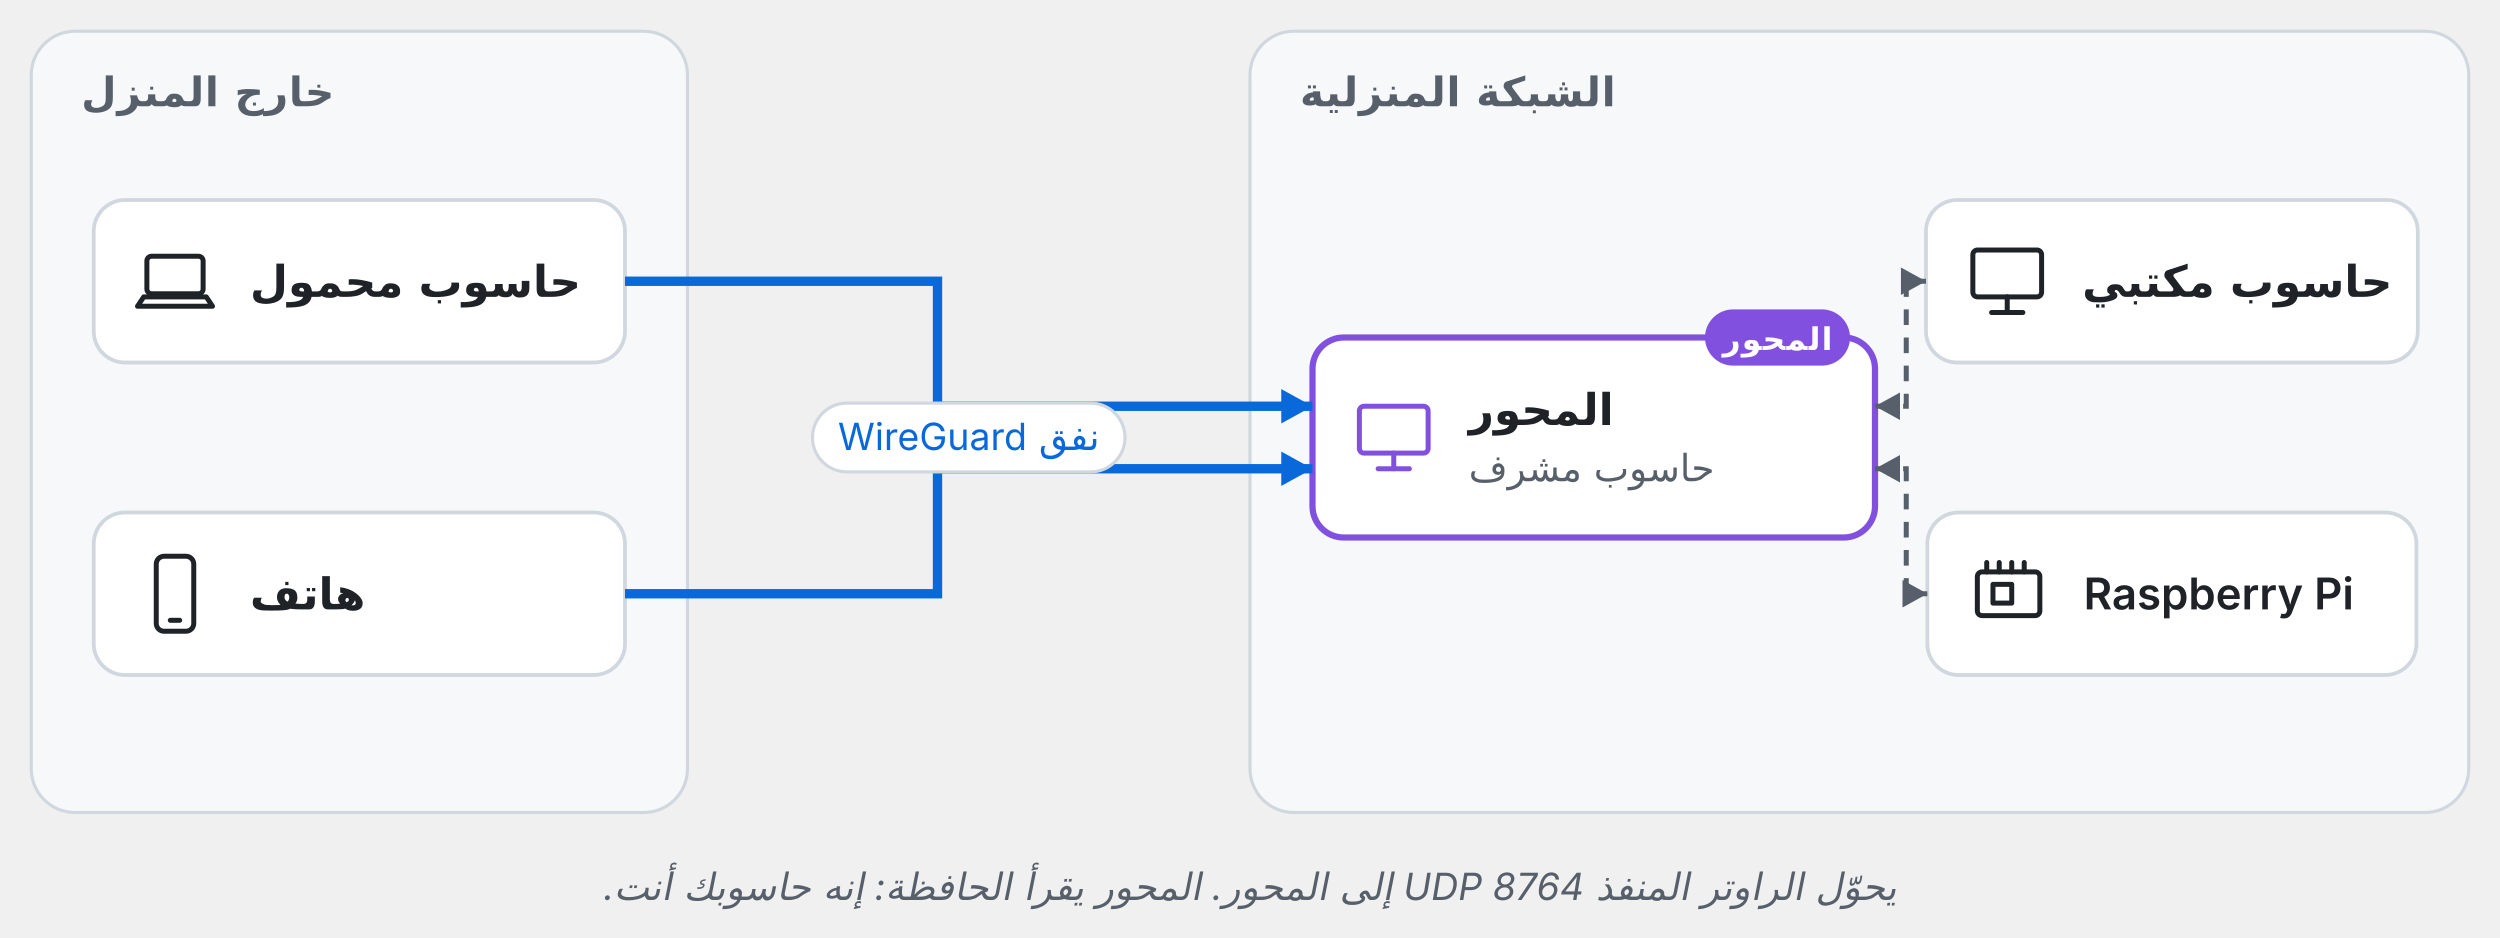
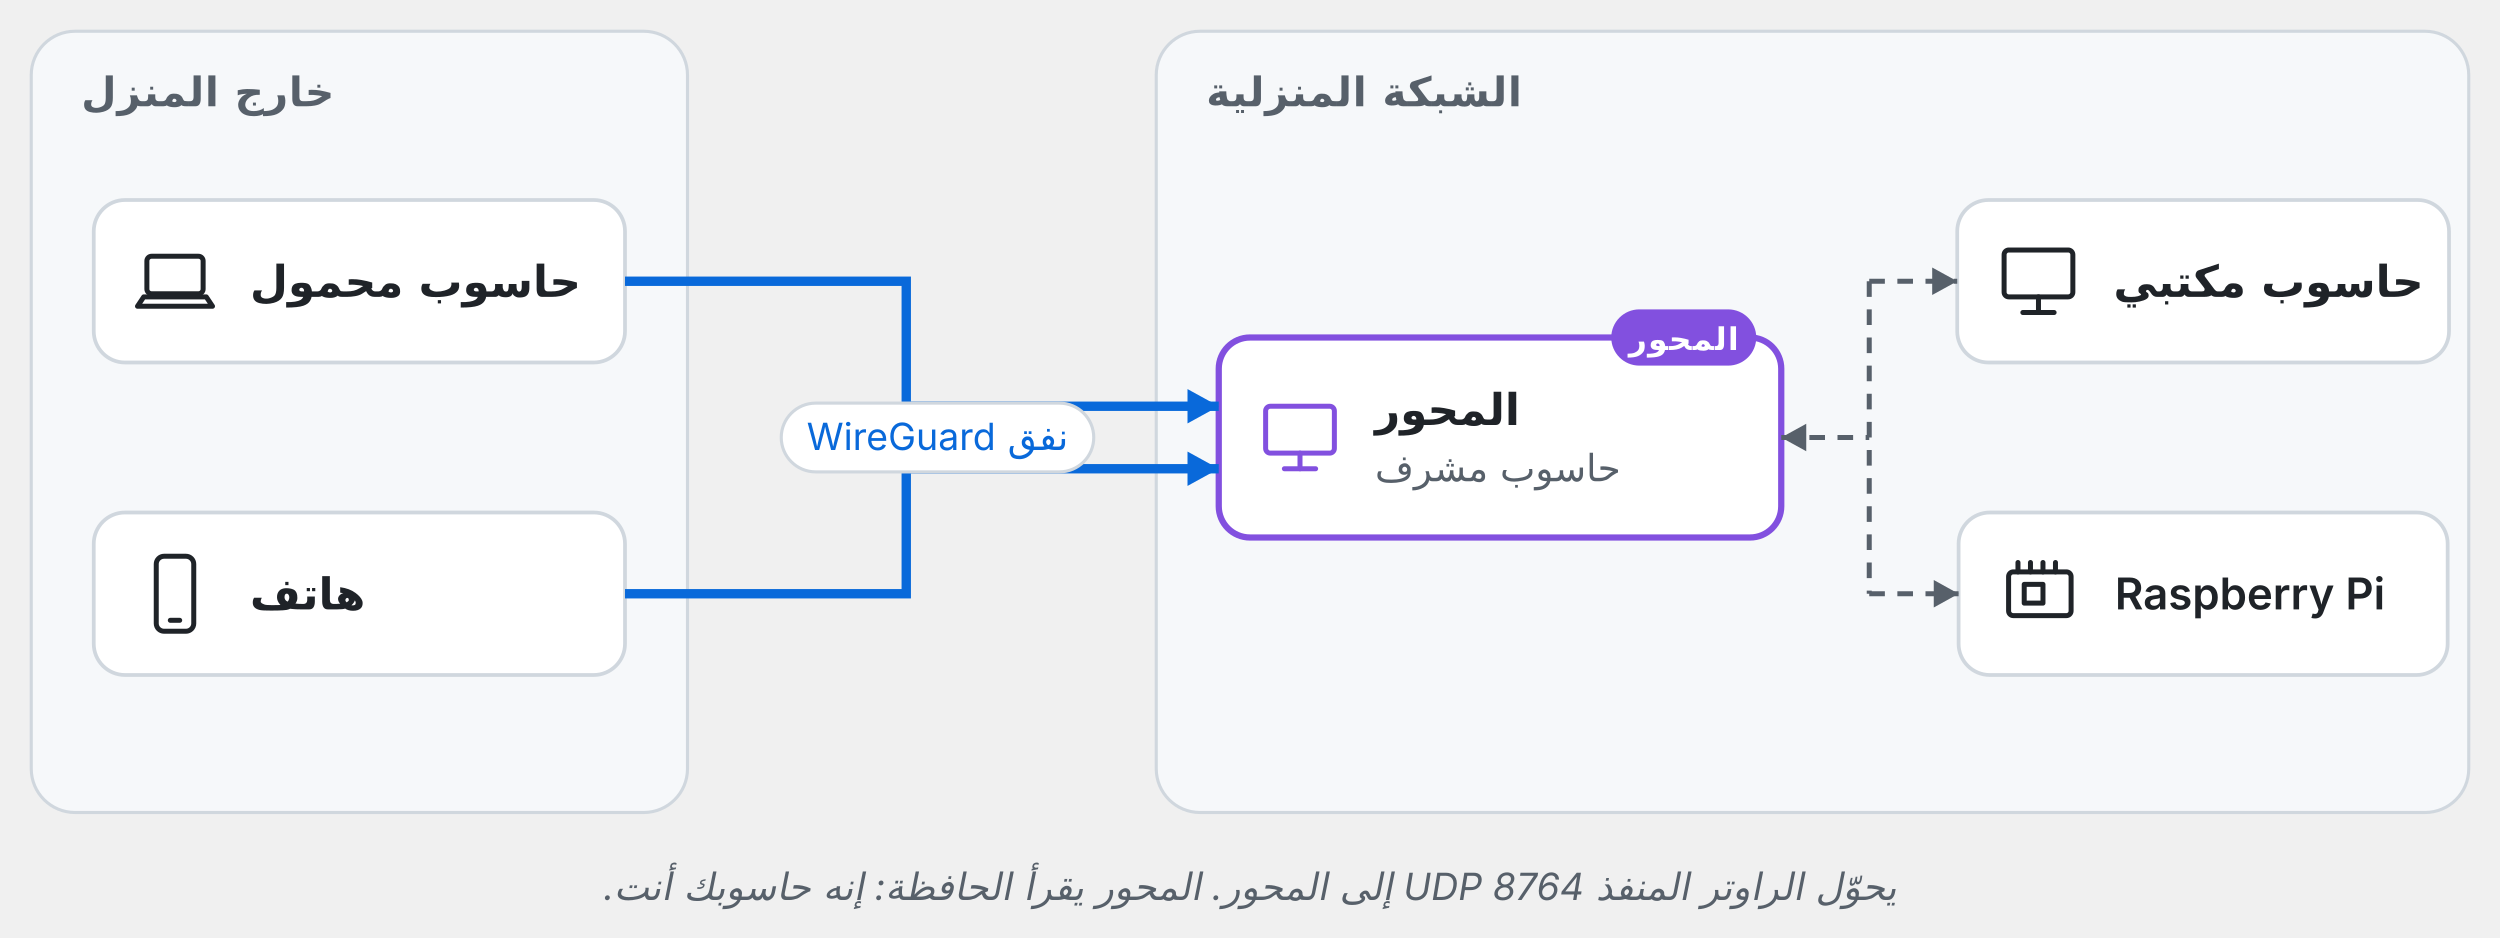
<svg xmlns="http://www.w3.org/2000/svg" lang="ar" width="800" height="300" viewBox="0 0 800 300" role="img" aria-label="خارج المنزل تصل الأجهزة إلى المحور عبر نفق WireGuard الخاص بالمجموعة">
  <style>
  .bg { fill: none; }
  .zone { fill: #f6f8fa; stroke: #d0d7de; stroke-width: 1; }
  .zone-t { fill: #57606a; font: 600 13px system-ui, -apple-system, 'Segoe UI', sans-serif; letter-spacing: .02em; }
  .card { fill: #ffffff; stroke: #d0d7de; stroke-width: 1.2; }
  .card.key { stroke: #8250df; stroke-width: 2; }
  .card.srv { fill: #fff8c5; stroke: #d4a72c; }
  .t { fill: #1f2328; font: 600 14px system-ui, -apple-system, 'Segoe UI', sans-serif; }
  .s { fill: #57606a; font: 12px system-ui, -apple-system, 'Segoe UI', sans-serif; }
  .ic { fill: none; stroke: #1f2328; stroke-width: 1.6; stroke-linecap: round; stroke-linejoin: round; }
  .key .ic, .ic.key { stroke: #8250df; }
  .badge { fill: #8250df; }
  .badge-t { fill: #ffffff; font: 600 10px system-ui, -apple-system, 'Segoe UI', sans-serif; letter-spacing: .04em; }
  .e-tunnel { fill: none; stroke: #0969da; stroke-width: 3; }
  .e-home { fill: none; stroke: #57606a; stroke-width: 1.6; stroke-dasharray: 5 4; }
  .e-pair { fill: none; stroke: #8250df; stroke-width: 1.8; }
  .e-e2e { fill: none; stroke: #1a7f37; stroke-width: 1.8; stroke-dasharray: 2 4; stroke-linecap: round; }
  .a-tunnel { fill: #0969da; } .a-home { fill: #57606a; } .a-pair { fill: #8250df; } .a-e2e { fill: #1a7f37; }
  .lbl-bg { fill: #ffffff; stroke: #d0d7de; stroke-width: 1; }
  .lbl { fill: #1f2328; font: 12px system-ui, -apple-system, 'Segoe UI', sans-serif; }
  .lbl.tunnel { fill: #0969da; } .lbl.pair { fill: #8250df; } .lbl.e2e { fill: #1a7f37; }
  .note { fill: #57606a; font: italic 12px system-ui, -apple-system, 'Segoe UI', sans-serif; }
  @media (prefers-color-scheme: dark) {
    .zone { fill: #161b22; stroke: #30363d; }
    .zone-t, .s, .note { fill: #8b949e; }
    .card { fill: #0d1117; stroke: #3d444d; }
    .card.key { stroke: #a371f7; }
    .card.srv { fill: #272115; stroke: #9e6a03; }
    .t, .lbl { fill: #e6edf3; }
    .ic { stroke: #e6edf3; }
    .key .ic, .ic.key { stroke: #a371f7; }
    .badge { fill: #a371f7; }
    .badge-t { fill: #0d1117; }
    .e-tunnel { stroke: #4493f8; } .a-tunnel { fill: #4493f8; } .lbl.tunnel { fill: #4493f8; }
    .e-home { stroke: #8b949e; } .a-home { fill: #8b949e; }
    .e-pair { stroke: #a371f7; } .a-pair { fill: #a371f7; } .lbl.pair { fill: #a371f7; }
    .e-e2e { stroke: #3fb950; } .a-e2e { fill: #3fb950; } .lbl.e2e { fill: #3fb950; }
    .lbl-bg { fill: #0d1117; stroke: #3d444d; }
  }
</style>
  <rect class="zone" x="10" y="10" width="210" height="250" rx="14" />
  <text class="zone-t" x="26" y="34" direction="rtl" text-anchor="end">خارج المنزل</text>
-   <rect class="zone" x="400" y="10" width="390" height="250" rx="14" />
-   <text class="zone-t" x="416" y="34" direction="rtl" text-anchor="end">الشبكة المنزلية</text>
+   <rect class="zone" x="370" y="10" width="420" height="250" rx="14" />
+   <text class="zone-t" x="386" y="34" direction="rtl" text-anchor="end">الشبكة المنزلية</text>
  <g class="">
    <rect class="card " x="30.0" y="64.0" width="170" height="52" rx="10" />
    <g transform="translate(42.0,76)" class="ic">
      <rect x="5" y="6" width="18" height="12" rx="1.5" />
      <path d="M2 22h24l-2 -3H4z" />
    </g>
    <text class="t" x="80.0" y="95" direction="rtl" text-anchor="end">حاسوب محمول</text>
  </g>
  <g class="">
    <rect class="card " x="30.0" y="164.0" width="170" height="52" rx="10" />
    <g transform="translate(42.0,176)" class="ic">
      <rect x="8" y="2" width="12" height="24" rx="2.5" />
      <line x1="12.5" y1="22.5" x2="15.5" y2="22.5" />
    </g>
    <text class="t" x="80.0" y="195" direction="rtl" text-anchor="end">هاتف</text>
  </g>
  <g class="key">
-     <rect class="card key" x="420.0" y="108.0" width="180" height="64" rx="10" />
-     <g transform="translate(432.0,126)" class="ic">
+     <rect class="card key" x="390.0" y="108.0" width="180" height="64" rx="10" />
+     <g transform="translate(402.0,126)" class="ic">
      <rect x="3" y="4" width="22" height="15" rx="1.5" />
      <line x1="14" y1="19" x2="14" y2="24" />
      <line x1="9" y1="24" x2="19" y2="24" />
    </g>
-     <text class="t" x="470.0" y="136" direction="rtl" text-anchor="end">المحور</text>
-     <text class="s" x="470.0" y="154" direction="rtl" text-anchor="end">حاسوب مشرف</text>
-     <rect class="badge" x="545.6" y="99.0" width="46.4" height="18" rx="9" />
-     <text class="badge-t" x="568.8" y="112.0" text-anchor="middle" direction="rtl">المحور</text>
+     <text class="t" x="440.0" y="136" direction="rtl" text-anchor="end">المحور</text>
+     <text class="s" x="440.0" y="154" direction="rtl" text-anchor="end">حاسوب مشرف</text>
+     <rect class="badge" x="515.6" y="99.0" width="46.4" height="18" rx="9" />
+     <text class="badge-t" x="538.8" y="112.0" text-anchor="middle" direction="rtl">المحور</text>
  </g>
  <g class="">
-     <rect class="card " x="616.312" y="64.0" width="157.375" height="52" rx="10" />
-     <g transform="translate(628.3125,76)" class="ic">
+     <rect class="card " x="626.312" y="64.0" width="157.375" height="52" rx="10" />
+     <g transform="translate(638.3125,76)" class="ic">
      <rect x="3" y="4" width="22" height="15" rx="1.5" />
      <line x1="14" y1="19" x2="14" y2="24" />
      <line x1="9" y1="24" x2="19" y2="24" />
    </g>
-     <text class="t" x="666.312" y="95" direction="rtl" text-anchor="end">حاسوب مكتبي</text>
+     <text class="t" x="676.312" y="95" direction="rtl" text-anchor="end">حاسوب مكتبي</text>
  </g>
  <g class="">
-     <rect class="card " x="616.75" y="164.0" width="156.5" height="52" rx="10" />
-     <g transform="translate(628.75,176)" class="ic">
+     <rect class="card " x="626.75" y="164.0" width="156.5" height="52" rx="10" />
+     <g transform="translate(638.75,176)" class="ic">
      <rect x="4" y="7" width="20" height="14" rx="1.5" />
      <rect x="9" y="11" width="6" height="6" />
      <line x1="7" y1="4" x2="7" y2="7" />
      <line x1="11" y1="4" x2="11" y2="7" />
      <line x1="15" y1="4" x2="15" y2="7" />
      <line x1="19" y1="4" x2="19" y2="7" />
    </g>
-     <text class="t" x="666.75" y="195" direction="rtl" text-anchor="end">Raspberry Pi</text>
+     <text class="t" x="676.75" y="195" direction="rtl" text-anchor="end">Raspberry Pi</text>
  </g>
-   <path class="e-tunnel" d="M200.0,90.0 L300,90 L300,130 L420.0,130" />
-   <path class="a-tunnel" d="M420.0,130 L410.0,124.5 L410.0,135.5z" />
-   <path class="e-tunnel" d="M200.0,190.0 L300,190 L300,150 L420.0,150" />
-   <path class="a-tunnel" d="M420.0,150 L410.0,144.5 L410.0,155.5z" />
-   <path class="e-home" d="M600.0,130 L610,130 L610,90 L616.312,90.0" />
-   <path class="a-home" d="M616.312,90.0 L608.3,85.6 L608.3,94.4z" />
-   <path class="a-home" d="M600.0,130 L608.0,134.4 L608.0,125.6z" />
-   <path class="e-home" d="M600.0,150 L610,150 L610,190 L616.75,190.0" />
-   <path class="a-home" d="M616.75,190.0 L608.8,185.6 L608.8,194.4z" />
-   <path class="a-home" d="M600.0,150 L608.0,154.4 L608.0,145.6z" />
+   <path class="e-tunnel" d="M200.0,90.0 L290,90 L290,130 L390.0,130" />
+   <path class="a-tunnel" d="M390.0,130 L380.0,124.5 L380.0,135.5z" />
+   <path class="e-tunnel" d="M200.0,190.0 L290,190 L290,150 L390.0,150" />
+   <path class="a-tunnel" d="M390.0,150 L380.0,144.5 L380.0,155.5z" />
+   <path class="e-home" d="M570.0,140.0 L598.156,140" />
+   <path class="a-home" d="M570.0,140.0 L578.0,144.4 L578.0,135.6z" />
+   <path class="e-home" d="M598.156,90 L598.156,190" />
+   <path class="e-home" d="M598.156,90 L626.312,90.0" />
+   <path class="a-home" d="M626.312,90.0 L618.3,85.6 L618.3,94.4z" />
+   <path class="e-home" d="M598.156,190 L626.75,190.0" />
+   <path class="a-home" d="M626.75,190.0 L618.8,185.6 L618.8,194.4z" />
  <text class="note" x="400" y="288" text-anchor="middle" direction="rtl">يحوّل الراوتر المنفذ UDP 8764 إلى المحور. المحور يقرأ الحافظة: إنه حاسوبك أنت.</text>
-   <rect class="lbl-bg" x="260.0" y="129.0" width="100.0" height="22" rx="11.0" />
-   <text class="lbl tunnel" x="310" y="144.0" text-anchor="middle" direction="rtl">نفق WireGuard</text>
+   <rect class="lbl-bg" x="250.0" y="129.0" width="100.0" height="22" rx="11.0" />
+   <text class="lbl tunnel" x="300" y="144.0" text-anchor="middle" direction="rtl">نفق WireGuard</text>
</svg>
